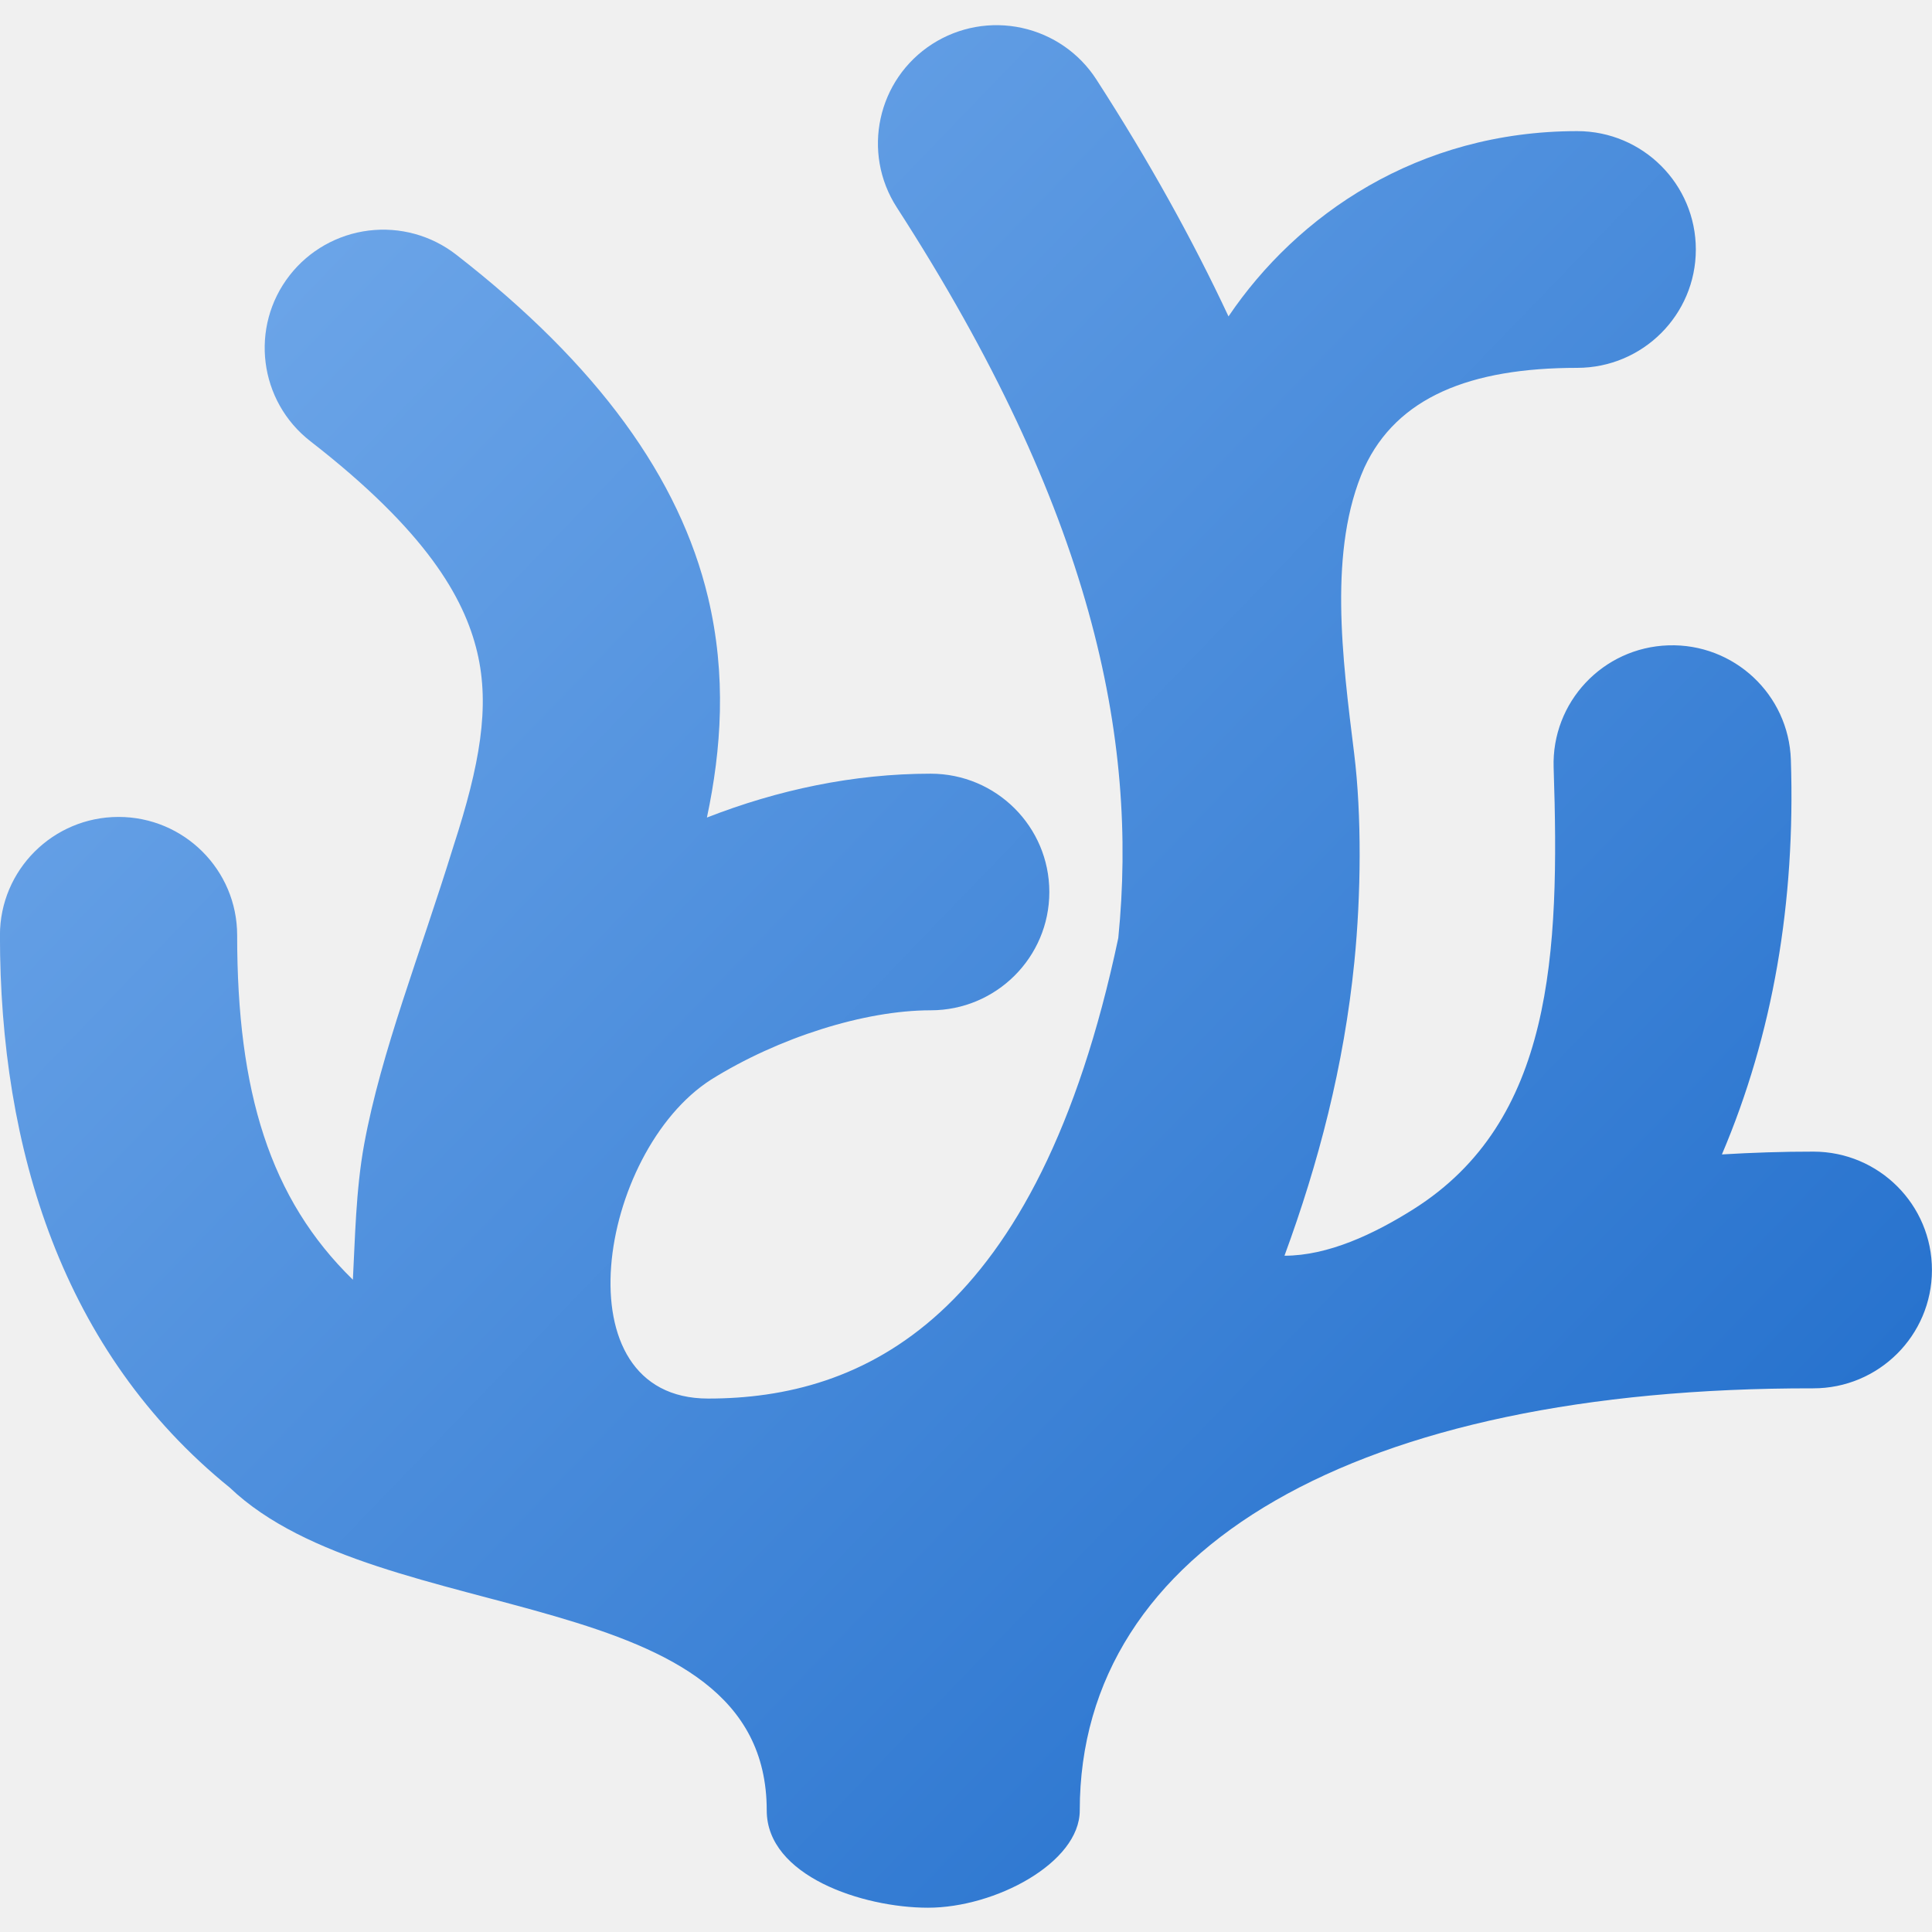
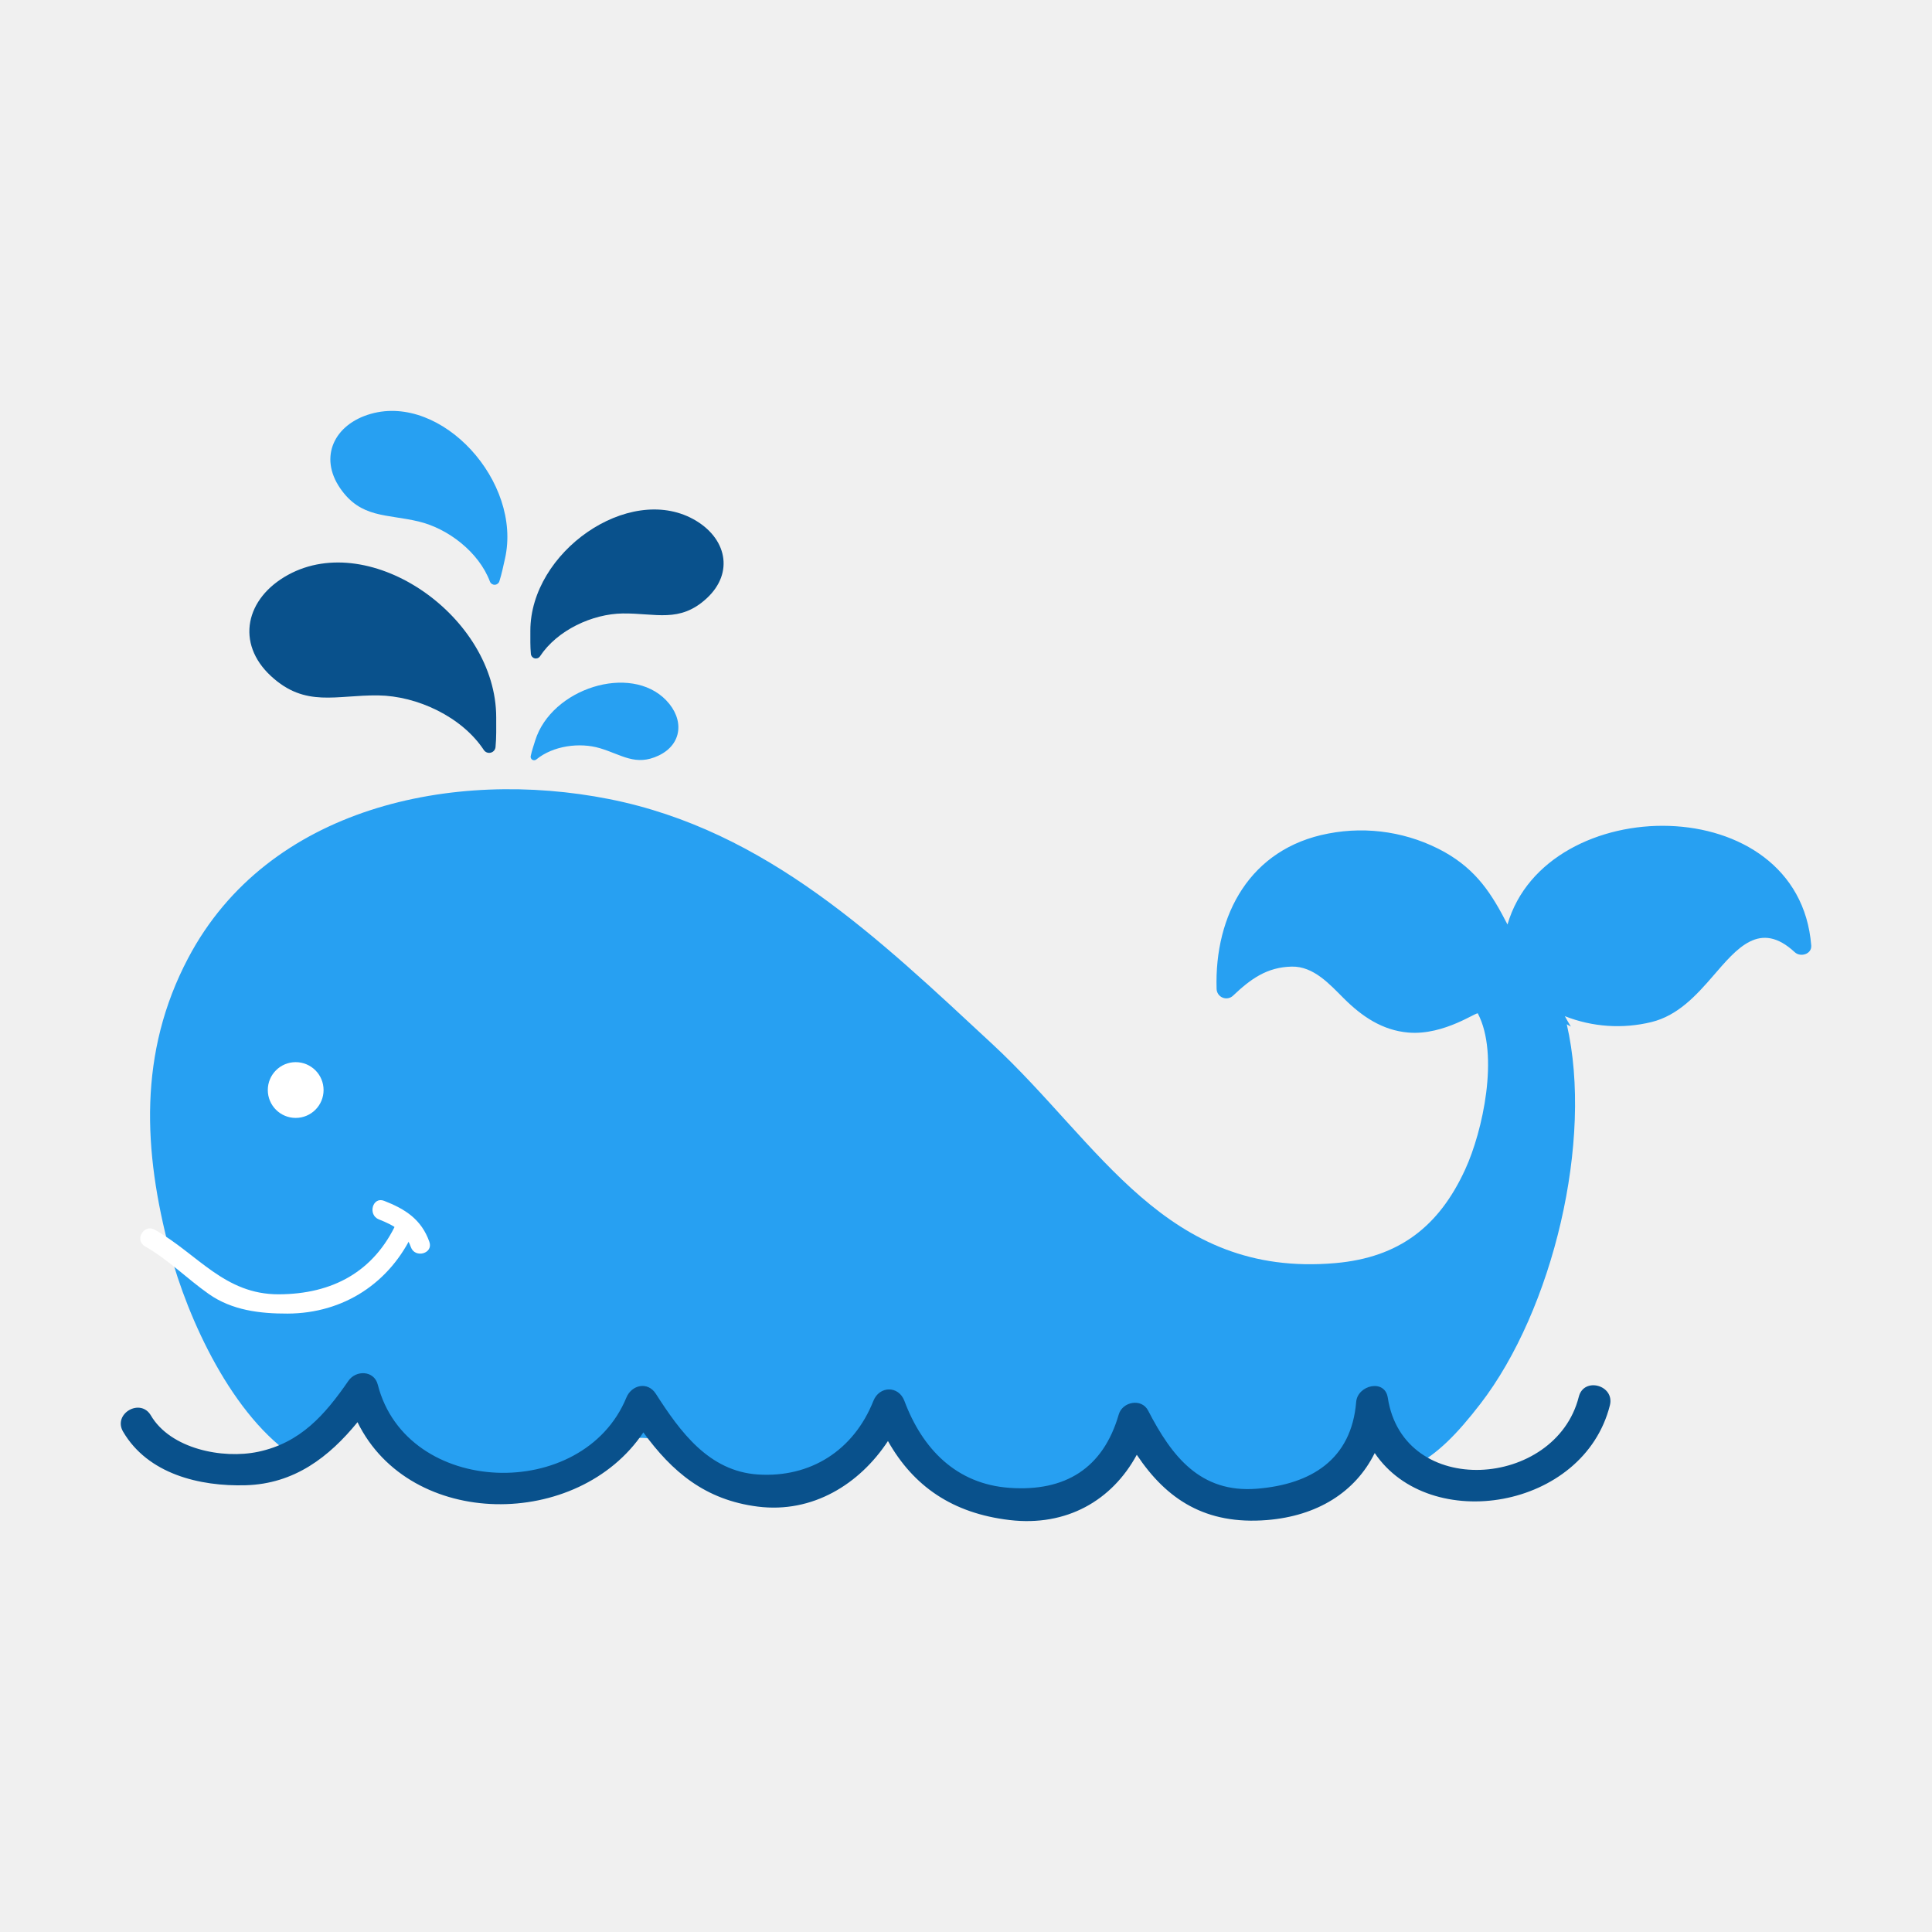
- <svg xmlns="http://www.w3.org/2000/svg" version="1.1" x="0" y="0" width="1024" height="1024" viewBox="0, 0, 100, 100">
-   <defs>
-     <linearGradient id="Gradient_1" gradientUnits="userSpaceOnUse" x1="199.997" y1="214.302" x2="296.665" y2="307.573" gradientTransform="matrix(1, 0, 0, 1, -200, -213)">
-       <stop offset="0" stop-color="#78AEED" />
-       <stop offset="1" stop-color="#1D6BCA" />
-     </linearGradient>
-   </defs>
-   <g id="Layer_1">
-     <path d="M48.26,2.274 C45.406,4.105 44.583,7.898 46.422,10.742 C56.531,26.397 58.917,38.205 57.882,48.553 C53.698,68.369 44.603,72.389 36.655,72.389 C28.895,72.389 30.973,59.618 36.806,55.88 C40.288,53.706 44.748,52.293 48.171,52.293 C51.563,52.293 54.313,49.552 54.313,46.17 C54.313,42.787 51.563,40.046 48.171,40.046 C44.173,40.046 40.251,40.886 36.59,42.316 C37.338,38.787 37.614,34.973 36.647,30.919 C35.179,24.763 30.953,18.883 23.615,13.183 C22.33,12.183 20.7,11.734 19.083,11.934 C17.466,12.134 15.995,12.966 14.994,14.248 C12.912,16.918 13.394,20.766 16.072,22.843 C22.05,27.486 24.024,30.923 24.699,33.752 C25.374,36.581 24.831,39.616 23.475,43.786 C21.742,49.406 19.73,54.423 18.848,59.234 C18.414,61.602 18.377,64.179 18.265,66.238 C13.96,62.042 12.275,56.502 12.275,48.407 C12.274,45.025 9.524,42.283 6.133,42.284 C2.744,42.287 -0.002,45.027 -0.003,48.407 C-0.003,59.463 3.23,69.983 11.895,77.001 C19.739,84.474 39.686,81.712 39.686,93.709 C39.686,97.095 44.642,98.743 48.033,98.743 C51.511,98.743 55.888,96.418 55.888,93.709 C55.888,80.097 70.233,71.824 93.848,71.86 C97.24,71.865 99.992,69.126 99.997,65.744 C100.003,62.361 97.259,59.614 93.867,59.608 C92.252,59.606 90.678,59.661 89.126,59.753 C91.766,53.544 92.937,46.708 92.695,39.324 C92.583,35.943 89.745,33.293 86.356,33.403 C82.963,33.513 80.305,36.346 80.416,39.729 C80.736,49.397 80.374,58.03 73.171,62.581 C71.123,63.874 68.742,64.996 66.484,64.996 C68.237,60.228 69.561,55.195 70.103,49.77 C70.449,46.308 70.486,42.195 70.091,39 C69.478,34.05 68.738,28.436 70.617,24.207 C72.305,20.565 76.087,19.04 81.64,19.04 C85.029,19.037 87.775,16.296 87.776,12.917 C87.778,9.534 85.031,6.79 81.64,6.787 C73.388,6.787 67.133,11.13 63.587,16.377 C61.733,12.417 59.475,8.336 56.747,4.112 C55.866,2.747 54.478,1.788 52.887,1.443 C52.099,1.272 51.285,1.257 50.491,1.399 C49.697,1.542 48.939,1.839 48.26,2.274 z" fill="url(#Gradient_1)" id="path6008" />
-   </g>
+ <svg xmlns="http://www.w3.org/2000/svg" t="1729401873212" class="icon" viewBox="0 0 1024 1024" version="1.1" p-id="4841" width="256" height="256">
+   <path d="M799 490c-8.3-16.11-16.2-28.7-33.36-38.4a91.27 91.27 0 0 0-61.64-9.8c-41.41 7.84-60.39 43.12-59.18 82.3a5.16 5.16 0 0 0 8.73 3.62c9.25-8.78 17.91-15.14 31.15-15.4 11.57-0.22 20.11 9.43 27.48 16.78 9.57 9.55 20.4 17 34.28 18.18 19.31 1.65 37.3-11.94 36.89-10 11.3 21.76 2.63 62.16-6.82 82.67-13.81 30-34.84 46.58-68.87 49.53-89.82 7.8-124.46-63-181.64-116.05-60.21-55.88-119.58-113.3-203.14-129.9-82.69-16.38-180.88 4.11-223.15 84.28C73.25 558 75.9 610 90 663.13c9.41 35.48 33.09 88.19 67.53 110a45.09 45.09 0 0 1 13.7-4.26 41.78 41.78 0 0 0 6-8.11c4.73-8.89 17.85-10.28 24.7-3.18 8.14 8.44 17.06 15.91 26.15 23.3a15 15 0 0 1 1.33 1.31c25.27 0.71 50.86 1.7 76.61 2.78 12.24-5.92 18.28-23.32 34.44-22.87 16.42 0.46 23.8 13.66 35.62 22.57a17.34 17.34 0 0 1 3.47 3.48q25.85 1.1 51.78 2.06a16.59 16.59 0 0 1 5.95-3.71c8.19-3 13-10.63 17.31-17.78 5-8.45 17.72-10.72 24.7-3.18 8.28 8.94 16.17 18.22 25 26.67 22.34 0.37 44.62 0.5 66.76 0.24 2 0 3.91-0.11 5.87-0.16a17.6 17.6 0 0 1 3.06-1.24 7.45 7.45 0 0 1 1.47-0.35 4.81 4.81 0 0 1 1.06-0.94c-1.65 1.25 0.66-1.05 1.45-1.82 0.46-0.64 2-2.64 1.89-2.49l1.91-2.81c4.82-7 9.62-14.32 19.13-14.32 5.37 0 11 3 13.58 7.79 2.45 4.62 5.48 8.88 8.16 13.35 24.66-1.84 31.53 8.8 56.7 8.8 2.26 0 22.19-12.68 24.31-12.74a18.49 18.49 0 0 1 5.37-6.82l-0.29 0.22q0.6-0.51 1.17-1.05c0.52-0.51 1-1 1.5-1.58l0.19-0.28c0.46-0.72 0.91-1.44 1.34-2.17 5.19-8.87 17.42-10.21 24.7-3.18a40.42 40.42 0 0 1 5.9 6.36c12.29-6.35 22.61-16.75 35.1-32.94 38.38-49.78 60.03-139.59 45.8-201.21 0.7 0.45 1.44 0.82 2.17 1.23a131.28 131.28 0 0 1-3.19-5.51 75.93 75.93 0 0 0 45.91 3.12c13.93-3.42 23.65-14 32.66-24.44 12.71-14.7 24.86-29.69 43.29-12.58 3 2.81 9.11 1.09 8.73-3.62C953.35 417.89 819.62 419.09 799 490z" fill="#27A0F2" p-id="4842" />
+   <path d="M156.72 577.74m-14.78 0a14.78 14.78 0 1 0 29.56 0 14.78 14.78 0 1 0-29.56 0Z" fill="#FFFFFF" p-id="4843" />
+   <path d="M210.28 647.91c-12.06 26.27-34.19 38-62.55 38.1-28.76 0.08-42.9-21.3-65.72-34.25-5.75-3.26-10.9 5.58-5.16 8.83 12.35 7 22.25 17.13 33.81 25.26 12.29 8.64 27.09 10.42 41.7 10.38 29.81-0.08 54.44-16.3 66.76-43.15 2.72-5.96-6.12-11.16-8.84-5.17z" fill="#FFFFFF" p-id="4844" />
+   <path d="M227.58 658.22c-4.19-11.89-12.78-17.4-24-21.76-6.16-2.39-8.8 7.51-2.72 9.87 7.64 3 14 6.45 16.89 14.62 2.15 6.17 12.03 3.51 9.83-2.73z" fill="#FFFFFF" p-id="4845" />
+   <path d="M836.8 740.3c-12.27 48.72-93 54.47-101.25 0.48-1.55-10.11-16-6.66-16.75 2.27-2.49 30.49-23.82 43.66-52.53 46-30.06 2.43-45.19-17.12-57.72-41.38-3.49-6.76-13.62-4.75-15.58 2-8.32 28.75-28.56 41-57.89 38.92-28.29-2-46.23-20.71-55.73-46.08-3.08-8.22-13.28-8-16.44 0-10.4 26.13-33.21 40.82-61.2 39-26.06-1.73-41.24-22.73-54.12-42.8-4.3-6.69-12.82-4.68-15.58 2-22.88 55.7-116.51 52.85-131.78-6.82-1.94-7.6-11.58-7.84-15.58-2-12.47 18.1-25.48 32.85-47.8 37.58-19 4-46.51-1.57-56.88-19.25-5.56-9.48-20.3-0.9-14.72 8.61 13.15 22.42 40.54 29.09 65 28.38 25.82-0.74 44.2-15 59.24-33.42 27.95 57 116.91 57.07 151.5 5.41 15.17 20.8 32.65 35.8 60.71 39.34 29 3.62 53.9-11.9 68.93-34.76 13.52 24 34.23 38.29 64.44 41.87s54.31-10.35 67.45-34.58c15.84 23.75 36.53 37.21 69 34.59 26.63-2.15 46.83-14.75 57.11-35.52 29.14 43.1 110.72 30 124.65-25.31 2.65-10.67-13.8-15.19-16.48-4.53zM263 380.23c0-53.28-66.29-99.65-110.29-75.56-22.58 12.36-27.94 36.24-9.07 53.68 18.26 16.87 34.49 9.94 56.84 10.23 20.51 0.26 44.33 11.26 56 29a3.39 3.39 0 0 0 6.16-1.62c0.5-5.17 0.36-10.58 0.36-15.73zM281.1 334.3c0-41.71 51.9-78 86.34-59.15 17.68 9.68 21.87 28.37 7.1 42-14.29 13.2-27 7.79-44.49 8-16.06 0.21-34.71 8.82-43.85 22.72a2.65 2.65 0 0 1-4.82-1.27c-0.38-4.03-0.28-8.26-0.28-12.3z" fill="#09518C" p-id="4846" />
+   <path d="M267.65 296.11c9.2-40.68-33.4-87.54-71.16-76.75-19.38 5.54-27.59 22.85-16.2 39.42 11 16 24.62 13.55 41.63 17.63 15.62 3.74 31.9 16.26 37.76 31.84a2.65 2.65 0 0 0 5-0.17c1.25-3.88 2.08-8.08 2.97-11.97zM283.67 392.47c8.63-27.62 50.5-40.92 69.41-21.31 9.7 10.07 8.61 23.31-4 29.3-12.2 5.79-19.49-0.43-31.12-3.9-10.68-3.19-24.81-1.34-33.74 6a1.84 1.84 0 0 1-2.93-1.84c0.6-2.8 1.55-5.58 2.38-8.25z" fill="#27A0F2" p-id="4847" />
</svg>
